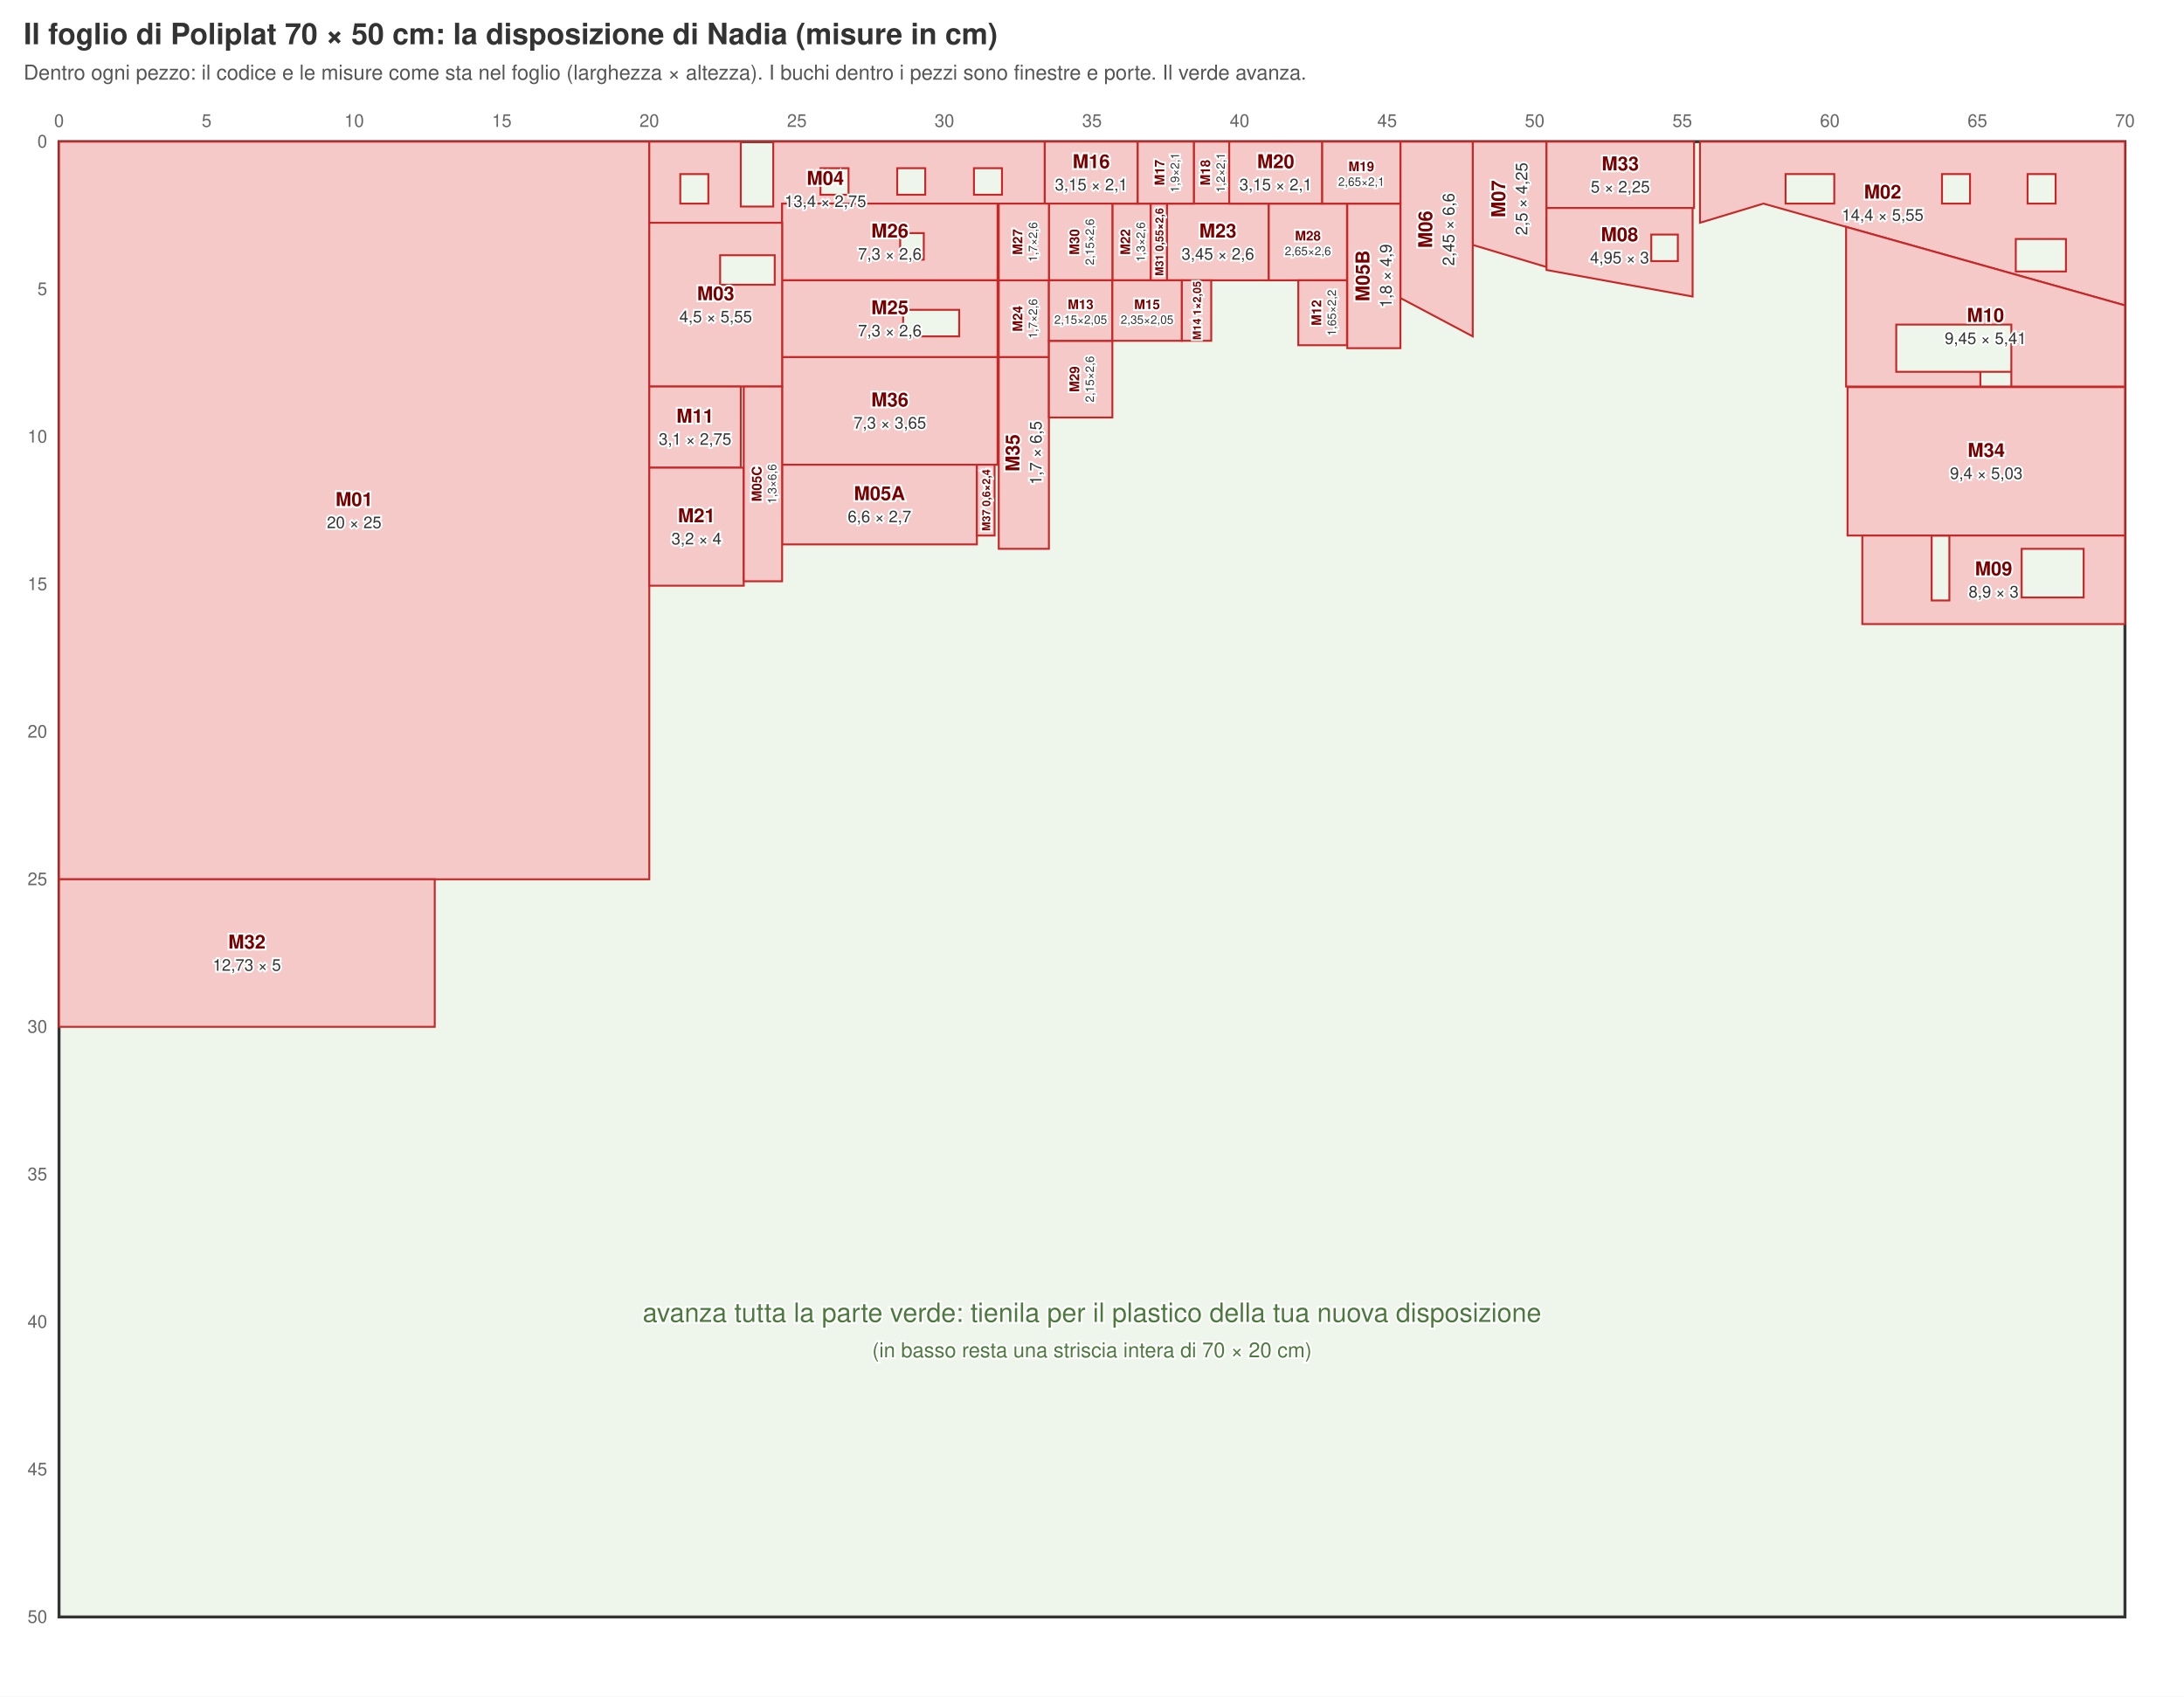
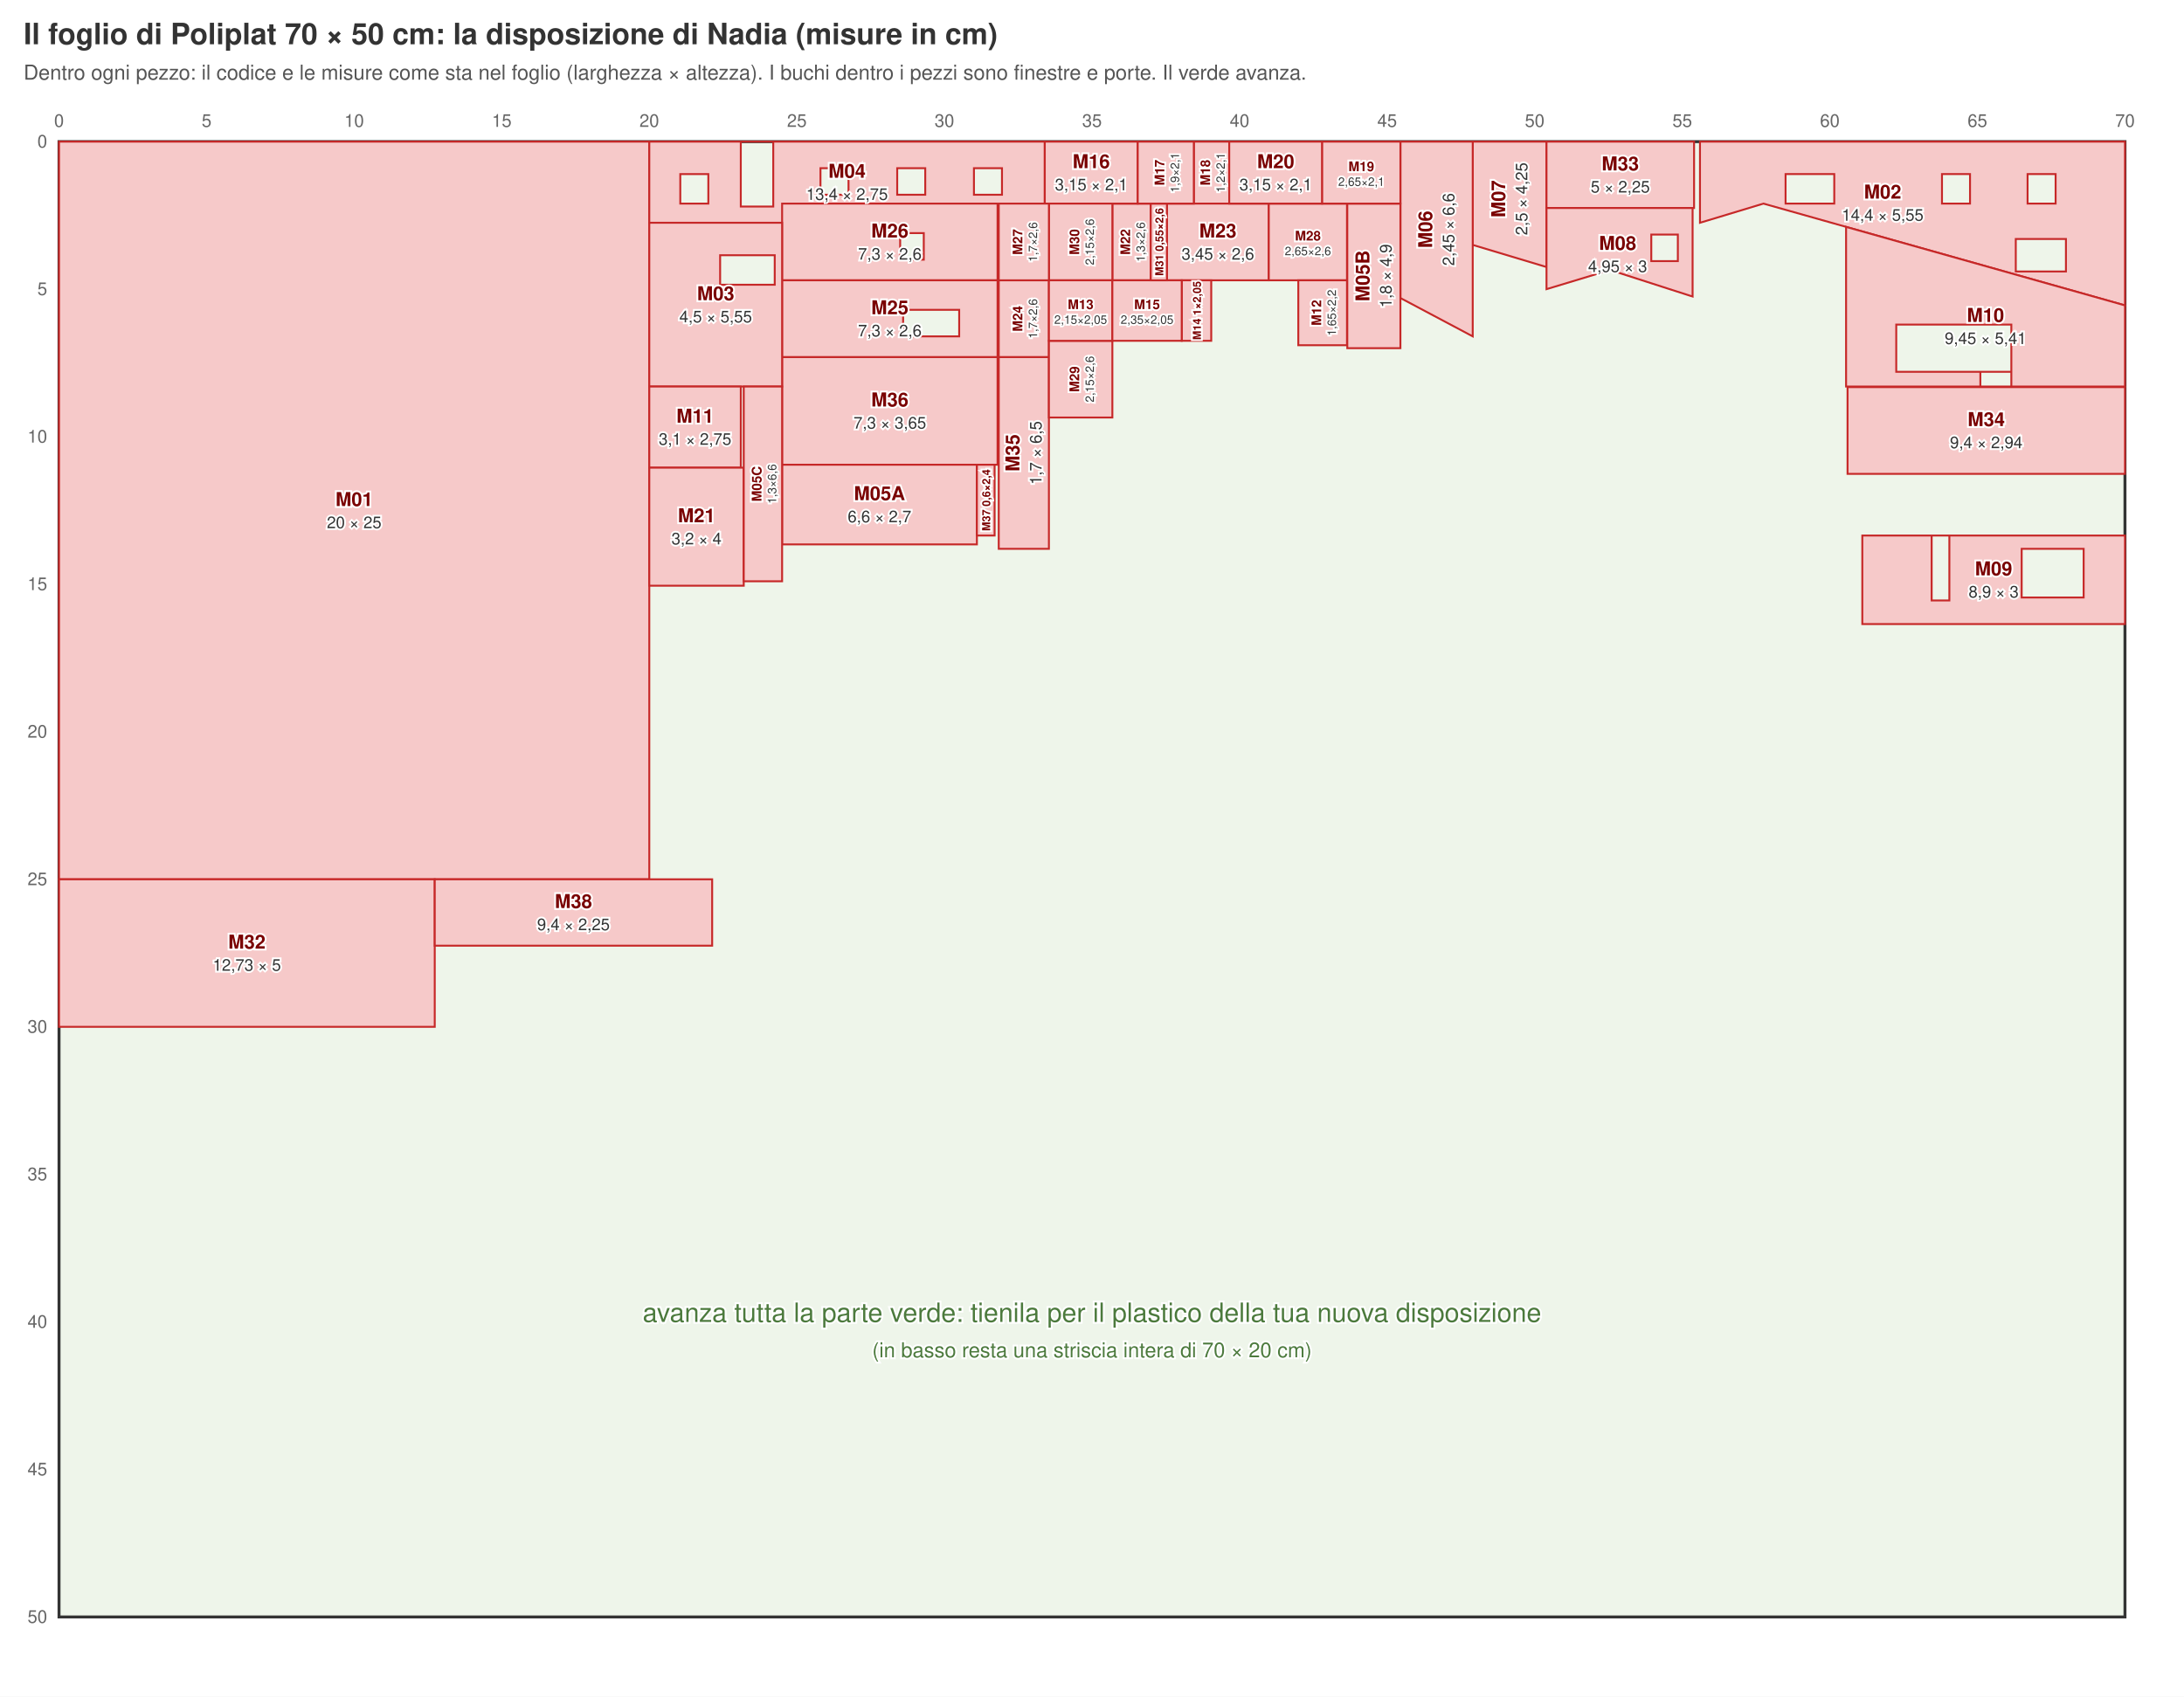
<svg xmlns="http://www.w3.org/2000/svg" viewBox="0 0 1480 1150" width="1480" height="1150">
  <rect width="100%" height="100%" fill="#ffffff" />
  <text x="16" y="30" font-family="Helvetica, Arial, sans-serif" font-size="20" font-weight="bold" fill="#333">Il foglio di Poliplat 70 × 50 cm: la disposizione di Nadia (misure in cm)</text>
  <text x="16" y="54" font-family="Helvetica, Arial, sans-serif" font-size="14" fill="#555">Dentro ogni pezzo: il codice e le misure come sta nel foglio (larghezza × altezza). I buchi dentro i pezzi sono finestre e porte. Il verde avanza.</text>
  <rect x="40" y="96" width="1400.0" height="1000.0" fill="#eef5ea" stroke="#333" stroke-width="2" />
  <text x="40.0" y="86.0" font-family="Helvetica, Arial, sans-serif" font-size="12" fill="#666" text-anchor="middle" stroke="#fff" stroke-width="2.5" paint-order="stroke">0</text>
  <text x="140.0" y="86.0" font-family="Helvetica, Arial, sans-serif" font-size="12" fill="#666" text-anchor="middle" stroke="#fff" stroke-width="2.5" paint-order="stroke">5</text>
  <text x="240.0" y="86.0" font-family="Helvetica, Arial, sans-serif" font-size="12" fill="#666" text-anchor="middle" stroke="#fff" stroke-width="2.5" paint-order="stroke">10</text>
  <text x="340.0" y="86.0" font-family="Helvetica, Arial, sans-serif" font-size="12" fill="#666" text-anchor="middle" stroke="#fff" stroke-width="2.5" paint-order="stroke">15</text>
  <text x="440.0" y="86.0" font-family="Helvetica, Arial, sans-serif" font-size="12" fill="#666" text-anchor="middle" stroke="#fff" stroke-width="2.5" paint-order="stroke">20</text>
  <text x="540.0" y="86.0" font-family="Helvetica, Arial, sans-serif" font-size="12" fill="#666" text-anchor="middle" stroke="#fff" stroke-width="2.5" paint-order="stroke">25</text>
  <text x="640.0" y="86.0" font-family="Helvetica, Arial, sans-serif" font-size="12" fill="#666" text-anchor="middle" stroke="#fff" stroke-width="2.5" paint-order="stroke">30</text>
  <text x="740.0" y="86.0" font-family="Helvetica, Arial, sans-serif" font-size="12" fill="#666" text-anchor="middle" stroke="#fff" stroke-width="2.5" paint-order="stroke">35</text>
  <text x="840.0" y="86.0" font-family="Helvetica, Arial, sans-serif" font-size="12" fill="#666" text-anchor="middle" stroke="#fff" stroke-width="2.5" paint-order="stroke">40</text>
  <text x="940.0" y="86.0" font-family="Helvetica, Arial, sans-serif" font-size="12" fill="#666" text-anchor="middle" stroke="#fff" stroke-width="2.5" paint-order="stroke">45</text>
  <text x="1040.0" y="86.0" font-family="Helvetica, Arial, sans-serif" font-size="12" fill="#666" text-anchor="middle" stroke="#fff" stroke-width="2.5" paint-order="stroke">50</text>
  <text x="1140.0" y="86.0" font-family="Helvetica, Arial, sans-serif" font-size="12" fill="#666" text-anchor="middle" stroke="#fff" stroke-width="2.5" paint-order="stroke">55</text>
  <text x="1240.0" y="86.0" font-family="Helvetica, Arial, sans-serif" font-size="12" fill="#666" text-anchor="middle" stroke="#fff" stroke-width="2.5" paint-order="stroke">60</text>
  <text x="1340.0" y="86.0" font-family="Helvetica, Arial, sans-serif" font-size="12" fill="#666" text-anchor="middle" stroke="#fff" stroke-width="2.5" paint-order="stroke">65</text>
  <text x="1440.0" y="86.0" font-family="Helvetica, Arial, sans-serif" font-size="12" fill="#666" text-anchor="middle" stroke="#fff" stroke-width="2.5" paint-order="stroke">70</text>
  <text x="32.0" y="100.0" font-family="Helvetica, Arial, sans-serif" font-size="12" fill="#666" text-anchor="end" stroke="#fff" stroke-width="2.5" paint-order="stroke">0</text>
  <text x="32.0" y="200.0" font-family="Helvetica, Arial, sans-serif" font-size="12" fill="#666" text-anchor="end" stroke="#fff" stroke-width="2.5" paint-order="stroke">5</text>
  <text x="32.0" y="300.0" font-family="Helvetica, Arial, sans-serif" font-size="12" fill="#666" text-anchor="end" stroke="#fff" stroke-width="2.5" paint-order="stroke">10</text>
  <text x="32.0" y="400.0" font-family="Helvetica, Arial, sans-serif" font-size="12" fill="#666" text-anchor="end" stroke="#fff" stroke-width="2.5" paint-order="stroke">15</text>
  <text x="32.0" y="500.0" font-family="Helvetica, Arial, sans-serif" font-size="12" fill="#666" text-anchor="end" stroke="#fff" stroke-width="2.5" paint-order="stroke">20</text>
  <text x="32.0" y="600.0" font-family="Helvetica, Arial, sans-serif" font-size="12" fill="#666" text-anchor="end" stroke="#fff" stroke-width="2.5" paint-order="stroke">25</text>
  <text x="32.0" y="700.0" font-family="Helvetica, Arial, sans-serif" font-size="12" fill="#666" text-anchor="end" stroke="#fff" stroke-width="2.5" paint-order="stroke">30</text>
  <text x="32.0" y="800.0" font-family="Helvetica, Arial, sans-serif" font-size="12" fill="#666" text-anchor="end" stroke="#fff" stroke-width="2.5" paint-order="stroke">35</text>
  <text x="32.0" y="900.0" font-family="Helvetica, Arial, sans-serif" font-size="12" fill="#666" text-anchor="end" stroke="#fff" stroke-width="2.5" paint-order="stroke">40</text>
  <text x="32.0" y="1000.0" font-family="Helvetica, Arial, sans-serif" font-size="12" fill="#666" text-anchor="end" stroke="#fff" stroke-width="2.5" paint-order="stroke">45</text>
  <text x="32.0" y="1100.0" font-family="Helvetica, Arial, sans-serif" font-size="12" fill="#666" text-anchor="end" stroke="#fff" stroke-width="2.5" paint-order="stroke">50</text>
  <path d="M 40.0 96.0 L 40.0 596.0 L 440.0 596.0 L 440.0 96.0 Z" fill="#f6c9c9" fill-rule="evenodd" stroke="#c62828" stroke-width="1.3" />
  <path d="M 1440.0 96.0 L 1152.0 96.0 L 1152.0 151.0 L 1195.0 138.0 L 1440.0 207.0 Z M 1393.0 118.0 L 1374.0 118.0 L 1374.0 138.0 L 1393.0 138.0 Z M 1335.0 118.0 L 1316.0 118.0 L 1316.0 138.0 L 1335.0 138.0 Z M 1243.0 118.0 L 1210.0 118.0 L 1210.0 138.0 L 1243.0 138.0 Z M 1400.0 162.0 L 1366.0 162.0 L 1366.0 184.0 L 1400.0 184.0 Z" fill="#f6c9c9" fill-rule="evenodd" stroke="#c62828" stroke-width="1.3" />
  <path d="M 1251.0 262.0 L 1440.0 262.0 L 1440.0 207.0 L 1251.0 153.8 Z M 1285.0 252.0 L 1363.0 252.0 L 1363.0 220.0 L 1285.0 220.0 Z M 1342.0 262.0 L 1363.0 262.0 L 1363.0 252.0 L 1342.0 252.0 Z" fill="#f6c9c9" fill-rule="evenodd" stroke="#c62828" stroke-width="1.3" />
  <path d="M 1048.0 96.0 L 998.0 96.0 L 998.0 166.0 L 1048.0 181.0 Z" fill="#f6c9c9" fill-rule="evenodd" stroke="#c62828" stroke-width="1.3" />
-   <path d="M 440.0 96.0 L 708.0 96.0 L 708.0 138.0 L 530.0 138.0 L 530.0 151.0 L 440.0 151.0 Z M 461.0 118.0 L 480.0 118.0 L 480.0 138.0 L 461.0 138.0 Z M 502.0 96.0 L 524.0 96.0 L 524.0 140.0 L 502.0 140.0 Z M 556.0 114.0 L 575.0 114.0 L 575.0 132.0 L 556.0 132.0 Z M 608.0 114.0 L 627.0 114.0 L 627.0 132.0 L 608.0 132.0 Z M 660.0 114.0 L 679.0 114.0 L 679.0 132.0 L 660.0 132.0 Z" fill="#f6c9c9" fill-rule="evenodd" stroke="#c62828" stroke-width="1.3" />
+   <path d="M 440.0 96.0 L 708.0 96.0 L 708.0 151.0 L 440.0 151.0 Z M 461.0 138.0 L 480.0 138.0 L 480.0 118.0 L 461.0 118.0 Z M 502.0 140.0 L 524.0 140.0 L 524.0 96.0 L 502.0 96.0 Z M 556.0 132.0 L 575.0 132.0 L 575.0 114.0 L 556.0 114.0 Z M 608.0 132.0 L 627.0 132.0 L 627.0 114.0 L 608.0 114.0 Z M 660.0 132.0 L 679.0 132.0 L 679.0 114.0 L 660.0 114.0 Z" fill="#f6c9c9" fill-rule="evenodd" stroke="#c62828" stroke-width="1.3" />
  <path d="M 40.0 696.0 L 294.6 696.0 L 294.6 596.0 L 40.0 596.0 Z" fill="#f6c9c9" fill-rule="evenodd" stroke="#c62828" stroke-width="1.3" />
-   <path d="M 1440.0 363.0 L 1440.0 262.4 L 1252.0 262.4 L 1252.0 363.0 Z" fill="#f6c9c9" fill-rule="evenodd" stroke="#c62828" stroke-width="1.3" />
+   <path d="M 1252.0 321.2 L 1252.0 262.4 L 1440.0 262.4 L 1440.0 321.2 Z" fill="#f6c9c9" fill-rule="evenodd" stroke="#c62828" stroke-width="1.3" />
  <path d="M 1440.0 363.0 L 1262.0 363.0 L 1262.0 423.0 L 1440.0 423.0 Z M 1412.0 372.0 L 1370.0 372.0 L 1370.0 405.0 L 1412.0 405.0 Z M 1321.0 363.0 L 1309.0 363.0 L 1309.0 407.0 L 1321.0 407.0 Z" fill="#f6c9c9" fill-rule="evenodd" stroke="#c62828" stroke-width="1.3" />
  <path d="M 676.0 242.0 L 530.0 242.0 L 530.0 315.0 L 676.0 315.0 Z" fill="#f6c9c9" fill-rule="evenodd" stroke="#c62828" stroke-width="1.3" />
  <path d="M 676.0 138.0 L 530.0 138.0 L 530.0 190.0 L 676.0 190.0 Z M 626.0 158.0 L 610.0 158.0 L 610.0 176.0 L 626.0 176.0 Z" fill="#f6c9c9" fill-rule="evenodd" stroke="#c62828" stroke-width="1.3" />
  <path d="M 753.8 190.0 L 779.8 190.0 L 779.8 138.0 L 753.8 138.0 Z" fill="#f6c9c9" fill-rule="evenodd" stroke="#c62828" stroke-width="1.3" />
  <path d="M 710.8 242.0 L 676.8 242.0 L 676.8 372.0 L 710.8 372.0 Z" fill="#f6c9c9" fill-rule="evenodd" stroke="#c62828" stroke-width="1.3" />
  <path d="M 710.8 190.0 L 676.8 190.0 L 676.8 242.0 L 710.8 242.0 Z" fill="#f6c9c9" fill-rule="evenodd" stroke="#c62828" stroke-width="1.3" />
  <path d="M 676.0 190.0 L 530.0 190.0 L 530.0 242.0 L 676.0 242.0 Z M 650.0 210.0 L 612.0 210.0 L 612.0 228.0 L 650.0 228.0 Z" fill="#f6c9c9" fill-rule="evenodd" stroke="#c62828" stroke-width="1.3" />
  <path d="M 662.0 369.0 L 662.0 315.0 L 530.0 315.0 L 530.0 369.0 Z" fill="#f6c9c9" fill-rule="evenodd" stroke="#c62828" stroke-width="1.3" />
  <path d="M 998.0 96.0 L 949.0 96.0 L 949.0 202.0 L 998.0 228.0 Z" fill="#f6c9c9" fill-rule="evenodd" stroke="#c62828" stroke-width="1.3" />
  <path d="M 530.0 151.0 L 440.0 151.0 L 440.0 262.0 L 530.0 262.0 Z M 525.0 173.0 L 488.0 173.0 L 488.0 193.0 L 525.0 193.0 Z" fill="#f6c9c9" fill-rule="evenodd" stroke="#c62828" stroke-width="1.3" />
  <path d="M 1048.0 96.0 L 1048.0 141.0 L 1148.0 141.0 L 1148.0 96.0 Z" fill="#f6c9c9" fill-rule="evenodd" stroke="#c62828" stroke-width="1.3" />
  <path d="M 662.0 363.0 L 674.0 363.0 L 674.0 315.0 L 662.0 315.0 Z" fill="#f6c9c9" fill-rule="evenodd" stroke="#c62828" stroke-width="1.3" />
  <path d="M 502.0 262.0 L 440.0 262.0 L 440.0 317.0 L 502.0 317.0 Z" fill="#f6c9c9" fill-rule="evenodd" stroke="#c62828" stroke-width="1.3" />
  <path d="M 913.0 138.0 L 913.0 236.0 L 949.0 236.0 L 949.0 138.0 Z" fill="#f6c9c9" fill-rule="evenodd" stroke="#c62828" stroke-width="1.3" />
-   <path d="M 1147.0 141.0 L 1048.0 141.0 L 1048.0 183.0 L 1147.0 201.0 Z M 1137.0 159.0 L 1119.0 159.0 L 1119.0 177.0 L 1137.0 177.0 Z" fill="#f6c9c9" fill-rule="evenodd" stroke="#c62828" stroke-width="1.3" />
+   <path d="M 1147.0 141.0 L 1048.0 141.0 L 1048.0 196.0 L 1091.0 183.0 L 1147.0 201.0 Z M 1137.0 177.0 L 1119.0 177.0 L 1119.0 159.0 L 1137.0 159.0 Z" fill="#f6c9c9" fill-rule="evenodd" stroke="#c62828" stroke-width="1.3" />
  <path d="M 710.8 283.0 L 753.8 283.0 L 753.8 231.0 L 710.8 231.0 Z" fill="#f6c9c9" fill-rule="evenodd" stroke="#c62828" stroke-width="1.3" />
  <path d="M 504.0 317.0 L 440.0 317.0 L 440.0 397.0 L 504.0 397.0 Z" fill="#f6c9c9" fill-rule="evenodd" stroke="#c62828" stroke-width="1.3" />
  <path d="M 504.0 394.0 L 530.0 394.0 L 530.0 262.0 L 504.0 262.0 Z" fill="#f6c9c9" fill-rule="evenodd" stroke="#c62828" stroke-width="1.3" />
  <path d="M 833.0 96.0 L 809.0 96.0 L 809.0 138.0 L 833.0 138.0 Z" fill="#f6c9c9" fill-rule="evenodd" stroke="#c62828" stroke-width="1.3" />
  <path d="M 708.0 138.0 L 771.0 138.0 L 771.0 96.0 L 708.0 96.0 Z" fill="#f6c9c9" fill-rule="evenodd" stroke="#c62828" stroke-width="1.3" />
  <path d="M 790.8 190.0 L 859.8 190.0 L 859.8 138.0 L 790.8 138.0 Z" fill="#f6c9c9" fill-rule="evenodd" stroke="#c62828" stroke-width="1.3" />
  <path d="M 820.8 190.0 L 800.8 190.0 L 800.8 231.0 L 820.8 231.0 Z" fill="#f6c9c9" fill-rule="evenodd" stroke="#c62828" stroke-width="1.3" />
  <path d="M 859.8 190.0 L 912.8 190.0 L 912.8 138.0 L 859.8 138.0 Z" fill="#f6c9c9" fill-rule="evenodd" stroke="#c62828" stroke-width="1.3" />
  <path d="M 833.0 138.0 L 896.0 138.0 L 896.0 96.0 L 833.0 96.0 Z" fill="#f6c9c9" fill-rule="evenodd" stroke="#c62828" stroke-width="1.3" />
  <path d="M 949.0 96.0 L 896.0 96.0 L 896.0 138.0 L 949.0 138.0 Z" fill="#f6c9c9" fill-rule="evenodd" stroke="#c62828" stroke-width="1.3" />
  <path d="M 710.8 190.0 L 753.8 190.0 L 753.8 138.0 L 710.8 138.0 Z" fill="#f6c9c9" fill-rule="evenodd" stroke="#c62828" stroke-width="1.3" />
  <path d="M 710.8 231.0 L 753.8 231.0 L 753.8 190.0 L 710.8 190.0 Z" fill="#f6c9c9" fill-rule="evenodd" stroke="#c62828" stroke-width="1.3" />
  <path d="M 912.8 190.0 L 879.8 190.0 L 879.8 234.0 L 912.8 234.0 Z" fill="#f6c9c9" fill-rule="evenodd" stroke="#c62828" stroke-width="1.3" />
  <path d="M 753.8 231.0 L 800.8 231.0 L 800.8 190.0 L 753.8 190.0 Z" fill="#f6c9c9" fill-rule="evenodd" stroke="#c62828" stroke-width="1.3" />
  <path d="M 710.8 138.0 L 676.8 138.0 L 676.8 190.0 L 710.8 190.0 Z" fill="#f6c9c9" fill-rule="evenodd" stroke="#c62828" stroke-width="1.3" />
  <path d="M 779.8 190.0 L 790.8 190.0 L 790.8 138.0 L 779.8 138.0 Z" fill="#f6c9c9" fill-rule="evenodd" stroke="#c62828" stroke-width="1.3" />
  <path d="M 809.0 96.0 L 771.0 96.0 L 771.0 138.0 L 809.0 138.0 Z" fill="#f6c9c9" fill-rule="evenodd" stroke="#c62828" stroke-width="1.3" />
+   <path d="M 482.6 596.0 L 482.6 641.0 L 294.6 641.0 L 294.6 596.0 Z" fill="#f6c9c9" fill-rule="evenodd" stroke="#c62828" stroke-width="1.3" />
  <text x="240.0" y="343.0" font-family="Helvetica, Arial, sans-serif" font-size="13" font-weight="bold" fill="#7a0000" text-anchor="middle" stroke="#fff" stroke-width="2.5" paint-order="stroke">M01</text>
  <text x="240.0" y="358.0" font-family="Helvetica, Arial, sans-serif" font-size="11" fill="#333" text-anchor="middle" stroke="#fff" stroke-width="2.5" paint-order="stroke">20 × 25</text>
  <text x="1275.8" y="134.6" font-family="Helvetica, Arial, sans-serif" font-size="13" font-weight="bold" fill="#7a0000" text-anchor="middle" stroke="#fff" stroke-width="2.5" paint-order="stroke">M02</text>
  <text x="1275.8" y="149.6" font-family="Helvetica, Arial, sans-serif" font-size="11" fill="#333" text-anchor="middle" stroke="#fff" stroke-width="2.5" paint-order="stroke">14,4 × 5,55</text>
  <text x="1345.5" y="218.2" font-family="Helvetica, Arial, sans-serif" font-size="13" font-weight="bold" fill="#7a0000" text-anchor="middle" stroke="#fff" stroke-width="2.5" paint-order="stroke">M10</text>
  <text x="1345.5" y="233.2" font-family="Helvetica, Arial, sans-serif" font-size="11" fill="#333" text-anchor="middle" stroke="#fff" stroke-width="2.5" paint-order="stroke">9,45 × 5,41</text>
  <text x="1020.0" y="134.8" font-family="Helvetica, Arial, sans-serif" font-size="13" font-weight="bold" fill="#7a0000" text-anchor="middle" stroke="#fff" stroke-width="2.5" paint-order="stroke" transform="rotate(-90 1020.0 134.8)">M07</text>
  <text x="1035.0" y="134.8" font-family="Helvetica, Arial, sans-serif" font-size="11" fill="#333" text-anchor="middle" stroke="#fff" stroke-width="2.5" paint-order="stroke" transform="rotate(-90 1035.0 134.8)">2,5 × 4,25</text>
-   <text x="559.3" y="125.3" font-family="Helvetica, Arial, sans-serif" font-size="13" font-weight="bold" fill="#7a0000" text-anchor="middle" stroke="#fff" stroke-width="2.5" paint-order="stroke">M04</text>
-   <text x="559.3" y="140.3" font-family="Helvetica, Arial, sans-serif" font-size="11" fill="#333" text-anchor="middle" stroke="#fff" stroke-width="2.5" paint-order="stroke">13,4 × 2,75</text>
+   <text x="574.0" y="120.5" font-family="Helvetica, Arial, sans-serif" font-size="13" font-weight="bold" fill="#7a0000" text-anchor="middle" stroke="#fff" stroke-width="2.5" paint-order="stroke">M04</text>
+   <text x="574.0" y="135.5" font-family="Helvetica, Arial, sans-serif" font-size="11" fill="#333" text-anchor="middle" stroke="#fff" stroke-width="2.5" paint-order="stroke">13,4 × 2,75</text>
  <text x="167.3" y="643.0" font-family="Helvetica, Arial, sans-serif" font-size="13" font-weight="bold" fill="#7a0000" text-anchor="middle" stroke="#fff" stroke-width="2.5" paint-order="stroke">M32</text>
  <text x="167.3" y="658.0" font-family="Helvetica, Arial, sans-serif" font-size="11" fill="#333" text-anchor="middle" stroke="#fff" stroke-width="2.5" paint-order="stroke">12,73 × 5</text>
-   <text x="1346.0" y="309.7" font-family="Helvetica, Arial, sans-serif" font-size="13" font-weight="bold" fill="#7a0000" text-anchor="middle" stroke="#fff" stroke-width="2.5" paint-order="stroke">M34</text>
-   <text x="1346.0" y="324.7" font-family="Helvetica, Arial, sans-serif" font-size="11" fill="#333" text-anchor="middle" stroke="#fff" stroke-width="2.5" paint-order="stroke">9,4 × 5,03</text>
+   <text x="1346.0" y="288.8" font-family="Helvetica, Arial, sans-serif" font-size="13" font-weight="bold" fill="#7a0000" text-anchor="middle" stroke="#fff" stroke-width="2.5" paint-order="stroke">M34</text>
+   <text x="1346.0" y="303.8" font-family="Helvetica, Arial, sans-serif" font-size="11" fill="#333" text-anchor="middle" stroke="#fff" stroke-width="2.5" paint-order="stroke">9,4 × 2,94</text>
  <text x="1351.0" y="390.0" font-family="Helvetica, Arial, sans-serif" font-size="13" font-weight="bold" fill="#7a0000" text-anchor="middle" stroke="#fff" stroke-width="2.5" paint-order="stroke">M09</text>
  <text x="1351.0" y="405.0" font-family="Helvetica, Arial, sans-serif" font-size="11" fill="#333" text-anchor="middle" stroke="#fff" stroke-width="2.5" paint-order="stroke">8,9 × 3</text>
  <text x="603.0" y="275.5" font-family="Helvetica, Arial, sans-serif" font-size="13" font-weight="bold" fill="#7a0000" text-anchor="middle" stroke="#fff" stroke-width="2.5" paint-order="stroke">M36</text>
  <text x="603.0" y="290.5" font-family="Helvetica, Arial, sans-serif" font-size="11" fill="#333" text-anchor="middle" stroke="#fff" stroke-width="2.5" paint-order="stroke">7,3 × 3,65</text>
  <text x="603.0" y="161.0" font-family="Helvetica, Arial, sans-serif" font-size="13" font-weight="bold" fill="#7a0000" text-anchor="middle" stroke="#fff" stroke-width="2.5" paint-order="stroke">M26</text>
  <text x="603.0" y="176.0" font-family="Helvetica, Arial, sans-serif" font-size="11" fill="#333" text-anchor="middle" stroke="#fff" stroke-width="2.5" paint-order="stroke">7,3 × 2,6</text>
  <text x="765.8" y="164.0" font-family="Helvetica, Arial, sans-serif" font-size="9" font-weight="bold" fill="#7a0000" text-anchor="middle" stroke="#fff" stroke-width="2.5" paint-order="stroke" transform="rotate(-90 765.8 164.0)">M22</text>
  <text x="775.8" y="164.0" font-family="Helvetica, Arial, sans-serif" font-size="8" fill="#333" text-anchor="middle" stroke="#fff" stroke-width="2.5" paint-order="stroke" transform="rotate(-90 775.8 164.0)">1,3×2,6</text>
  <text x="690.8" y="307.0" font-family="Helvetica, Arial, sans-serif" font-size="13" font-weight="bold" fill="#7a0000" text-anchor="middle" stroke="#fff" stroke-width="2.5" paint-order="stroke" transform="rotate(-90 690.8 307.0)">M35</text>
  <text x="705.8" y="307.0" font-family="Helvetica, Arial, sans-serif" font-size="11" fill="#333" text-anchor="middle" stroke="#fff" stroke-width="2.5" paint-order="stroke" transform="rotate(-90 705.8 307.0)">1,7 × 6,5</text>
  <text x="692.8" y="216.0" font-family="Helvetica, Arial, sans-serif" font-size="9" font-weight="bold" fill="#7a0000" text-anchor="middle" stroke="#fff" stroke-width="2.5" paint-order="stroke" transform="rotate(-90 692.8 216.0)">M24</text>
  <text x="702.8" y="216.0" font-family="Helvetica, Arial, sans-serif" font-size="8" fill="#333" text-anchor="middle" stroke="#fff" stroke-width="2.5" paint-order="stroke" transform="rotate(-90 702.8 216.0)">1,7×2,6</text>
  <text x="603.0" y="213.0" font-family="Helvetica, Arial, sans-serif" font-size="13" font-weight="bold" fill="#7a0000" text-anchor="middle" stroke="#fff" stroke-width="2.5" paint-order="stroke">M25</text>
  <text x="603.0" y="228.0" font-family="Helvetica, Arial, sans-serif" font-size="11" fill="#333" text-anchor="middle" stroke="#fff" stroke-width="2.5" paint-order="stroke">7,3 × 2,6</text>
  <text x="596.0" y="339.0" font-family="Helvetica, Arial, sans-serif" font-size="13" font-weight="bold" fill="#7a0000" text-anchor="middle" stroke="#fff" stroke-width="2.5" paint-order="stroke">M05A</text>
  <text x="596.0" y="354.0" font-family="Helvetica, Arial, sans-serif" font-size="11" fill="#333" text-anchor="middle" stroke="#fff" stroke-width="2.5" paint-order="stroke">6,6 × 2,7</text>
  <text x="970.5" y="155.5" font-family="Helvetica, Arial, sans-serif" font-size="13" font-weight="bold" fill="#7a0000" text-anchor="middle" stroke="#fff" stroke-width="2.5" paint-order="stroke" transform="rotate(-90 970.5 155.5)">M06</text>
  <text x="985.5" y="155.5" font-family="Helvetica, Arial, sans-serif" font-size="11" fill="#333" text-anchor="middle" stroke="#fff" stroke-width="2.5" paint-order="stroke" transform="rotate(-90 985.5 155.5)">2,45 × 6,6</text>
  <text x="485.0" y="203.5" font-family="Helvetica, Arial, sans-serif" font-size="13" font-weight="bold" fill="#7a0000" text-anchor="middle" stroke="#fff" stroke-width="2.5" paint-order="stroke">M03</text>
  <text x="485.0" y="218.5" font-family="Helvetica, Arial, sans-serif" font-size="11" fill="#333" text-anchor="middle" stroke="#fff" stroke-width="2.5" paint-order="stroke">4,5 × 5,55</text>
  <text x="1098.0" y="115.5" font-family="Helvetica, Arial, sans-serif" font-size="13" font-weight="bold" fill="#7a0000" text-anchor="middle" stroke="#fff" stroke-width="2.5" paint-order="stroke">M33</text>
  <text x="1098.0" y="130.5" font-family="Helvetica, Arial, sans-serif" font-size="11" fill="#333" text-anchor="middle" stroke="#fff" stroke-width="2.5" paint-order="stroke">5 × 2,25</text>
  <text x="671.0" y="339.0" font-family="Helvetica, Arial, sans-serif" font-size="7.5" font-weight="bold" fill="#7a0000" text-anchor="middle" stroke="#fff" stroke-width="2.5" paint-order="stroke" transform="rotate(-90 671.0 339.0)">M37 0,6×2,4</text>
  <text x="471.0" y="286.5" font-family="Helvetica, Arial, sans-serif" font-size="13" font-weight="bold" fill="#7a0000" text-anchor="middle" stroke="#fff" stroke-width="2.5" paint-order="stroke">M11</text>
  <text x="471.0" y="301.5" font-family="Helvetica, Arial, sans-serif" font-size="11" fill="#333" text-anchor="middle" stroke="#fff" stroke-width="2.5" paint-order="stroke">3,1 × 2,75</text>
  <text x="928.0" y="187.0" font-family="Helvetica, Arial, sans-serif" font-size="13" font-weight="bold" fill="#7a0000" text-anchor="middle" stroke="#fff" stroke-width="2.5" paint-order="stroke" transform="rotate(-90 928.0 187.0)">M05B</text>
  <text x="943.0" y="187.0" font-family="Helvetica, Arial, sans-serif" font-size="11" fill="#333" text-anchor="middle" stroke="#fff" stroke-width="2.5" paint-order="stroke" transform="rotate(-90 943.0 187.0)">1,8 × 4,9</text>
-   <text x="1097.5" y="163.5" font-family="Helvetica, Arial, sans-serif" font-size="13" font-weight="bold" fill="#7a0000" text-anchor="middle" stroke="#fff" stroke-width="2.5" paint-order="stroke">M08</text>
-   <text x="1097.5" y="178.5" font-family="Helvetica, Arial, sans-serif" font-size="11" fill="#333" text-anchor="middle" stroke="#fff" stroke-width="2.5" paint-order="stroke">4,95 × 3</text>
+   <text x="1096.2" y="169.4" font-family="Helvetica, Arial, sans-serif" font-size="13" font-weight="bold" fill="#7a0000" text-anchor="middle" stroke="#fff" stroke-width="2.5" paint-order="stroke">M08</text>
+   <text x="1096.2" y="184.4" font-family="Helvetica, Arial, sans-serif" font-size="11" fill="#333" text-anchor="middle" stroke="#fff" stroke-width="2.5" paint-order="stroke">4,95 × 3</text>
  <text x="731.3" y="257.0" font-family="Helvetica, Arial, sans-serif" font-size="9" font-weight="bold" fill="#7a0000" text-anchor="middle" stroke="#fff" stroke-width="2.5" paint-order="stroke" transform="rotate(-90 731.3 257.0)">M29</text>
  <text x="741.3" y="257.0" font-family="Helvetica, Arial, sans-serif" font-size="8" fill="#333" text-anchor="middle" stroke="#fff" stroke-width="2.5" paint-order="stroke" transform="rotate(-90 741.3 257.0)">2,15×2,6</text>
  <text x="472.0" y="354.0" font-family="Helvetica, Arial, sans-serif" font-size="13" font-weight="bold" fill="#7a0000" text-anchor="middle" stroke="#fff" stroke-width="2.5" paint-order="stroke">M21</text>
  <text x="472.0" y="369.0" font-family="Helvetica, Arial, sans-serif" font-size="11" fill="#333" text-anchor="middle" stroke="#fff" stroke-width="2.5" paint-order="stroke">3,2 × 4</text>
  <text x="516.0" y="328.0" font-family="Helvetica, Arial, sans-serif" font-size="9" font-weight="bold" fill="#7a0000" text-anchor="middle" stroke="#fff" stroke-width="2.5" paint-order="stroke" transform="rotate(-90 516.0 328.0)">M05C</text>
  <text x="526.0" y="328.0" font-family="Helvetica, Arial, sans-serif" font-size="8" fill="#333" text-anchor="middle" stroke="#fff" stroke-width="2.5" paint-order="stroke" transform="rotate(-90 526.0 328.0)">1,3×6,6</text>
  <text x="820.0" y="117.0" font-family="Helvetica, Arial, sans-serif" font-size="9" font-weight="bold" fill="#7a0000" text-anchor="middle" stroke="#fff" stroke-width="2.5" paint-order="stroke" transform="rotate(-90 820.0 117.0)">M18</text>
  <text x="830.0" y="117.0" font-family="Helvetica, Arial, sans-serif" font-size="8" fill="#333" text-anchor="middle" stroke="#fff" stroke-width="2.5" paint-order="stroke" transform="rotate(-90 830.0 117.0)">1,2×2,1</text>
  <text x="739.5" y="114.0" font-family="Helvetica, Arial, sans-serif" font-size="13" font-weight="bold" fill="#7a0000" text-anchor="middle" stroke="#fff" stroke-width="2.5" paint-order="stroke">M16</text>
  <text x="739.5" y="129.0" font-family="Helvetica, Arial, sans-serif" font-size="11" fill="#333" text-anchor="middle" stroke="#fff" stroke-width="2.5" paint-order="stroke">3,15 × 2,1</text>
  <text x="825.3" y="161.0" font-family="Helvetica, Arial, sans-serif" font-size="13" font-weight="bold" fill="#7a0000" text-anchor="middle" stroke="#fff" stroke-width="2.5" paint-order="stroke">M23</text>
  <text x="825.3" y="176.0" font-family="Helvetica, Arial, sans-serif" font-size="11" fill="#333" text-anchor="middle" stroke="#fff" stroke-width="2.5" paint-order="stroke">3,45 × 2,6</text>
  <text x="813.8" y="210.5" font-family="Helvetica, Arial, sans-serif" font-size="7.5" font-weight="bold" fill="#7a0000" text-anchor="middle" stroke="#fff" stroke-width="2.5" paint-order="stroke" transform="rotate(-90 813.8 210.5)">M14 1×2,05</text>
  <text x="886.3" y="163.0" font-family="Helvetica, Arial, sans-serif" font-size="9" font-weight="bold" fill="#7a0000" text-anchor="middle" stroke="#fff" stroke-width="2.5" paint-order="stroke">M28</text>
  <text x="886.3" y="173.0" font-family="Helvetica, Arial, sans-serif" font-size="8" fill="#333" text-anchor="middle" stroke="#fff" stroke-width="2.5" paint-order="stroke">2,65×2,6</text>
  <text x="864.5" y="114.0" font-family="Helvetica, Arial, sans-serif" font-size="13" font-weight="bold" fill="#7a0000" text-anchor="middle" stroke="#fff" stroke-width="2.5" paint-order="stroke">M20</text>
  <text x="864.5" y="129.0" font-family="Helvetica, Arial, sans-serif" font-size="11" fill="#333" text-anchor="middle" stroke="#fff" stroke-width="2.5" paint-order="stroke">3,15 × 2,1</text>
  <text x="922.5" y="116.0" font-family="Helvetica, Arial, sans-serif" font-size="9" font-weight="bold" fill="#7a0000" text-anchor="middle" stroke="#fff" stroke-width="2.5" paint-order="stroke">M19</text>
  <text x="922.5" y="126.0" font-family="Helvetica, Arial, sans-serif" font-size="8" fill="#333" text-anchor="middle" stroke="#fff" stroke-width="2.5" paint-order="stroke">2,65×2,1</text>
  <text x="731.3" y="164.0" font-family="Helvetica, Arial, sans-serif" font-size="9" font-weight="bold" fill="#7a0000" text-anchor="middle" stroke="#fff" stroke-width="2.5" paint-order="stroke" transform="rotate(-90 731.3 164.0)">M30</text>
  <text x="741.3" y="164.0" font-family="Helvetica, Arial, sans-serif" font-size="8" fill="#333" text-anchor="middle" stroke="#fff" stroke-width="2.5" paint-order="stroke" transform="rotate(-90 741.3 164.0)">2,15×2,6</text>
  <text x="732.3" y="209.5" font-family="Helvetica, Arial, sans-serif" font-size="9" font-weight="bold" fill="#7a0000" text-anchor="middle" stroke="#fff" stroke-width="2.5" paint-order="stroke">M13</text>
  <text x="732.3" y="219.5" font-family="Helvetica, Arial, sans-serif" font-size="8" fill="#333" text-anchor="middle" stroke="#fff" stroke-width="2.5" paint-order="stroke">2,15×2,05</text>
  <text x="895.3" y="212.0" font-family="Helvetica, Arial, sans-serif" font-size="9" font-weight="bold" fill="#7a0000" text-anchor="middle" stroke="#fff" stroke-width="2.5" paint-order="stroke" transform="rotate(-90 895.3 212.0)">M12</text>
  <text x="905.3" y="212.0" font-family="Helvetica, Arial, sans-serif" font-size="8" fill="#333" text-anchor="middle" stroke="#fff" stroke-width="2.5" paint-order="stroke" transform="rotate(-90 905.3 212.0)">1,65×2,2</text>
  <text x="777.3" y="209.5" font-family="Helvetica, Arial, sans-serif" font-size="9" font-weight="bold" fill="#7a0000" text-anchor="middle" stroke="#fff" stroke-width="2.5" paint-order="stroke">M15</text>
  <text x="777.3" y="219.5" font-family="Helvetica, Arial, sans-serif" font-size="8" fill="#333" text-anchor="middle" stroke="#fff" stroke-width="2.5" paint-order="stroke">2,35×2,05</text>
  <text x="692.8" y="164.0" font-family="Helvetica, Arial, sans-serif" font-size="9" font-weight="bold" fill="#7a0000" text-anchor="middle" stroke="#fff" stroke-width="2.5" paint-order="stroke" transform="rotate(-90 692.8 164.0)">M27</text>
  <text x="702.8" y="164.0" font-family="Helvetica, Arial, sans-serif" font-size="8" fill="#333" text-anchor="middle" stroke="#fff" stroke-width="2.5" paint-order="stroke" transform="rotate(-90 702.8 164.0)">1,7×2,6</text>
  <text x="788.3" y="164.0" font-family="Helvetica, Arial, sans-serif" font-size="7.5" font-weight="bold" fill="#7a0000" text-anchor="middle" stroke="#fff" stroke-width="2.5" paint-order="stroke" transform="rotate(-90 788.3 164.0)">M31 0,55×2,6</text>
  <text x="789.0" y="117.0" font-family="Helvetica, Arial, sans-serif" font-size="9" font-weight="bold" fill="#7a0000" text-anchor="middle" stroke="#fff" stroke-width="2.5" paint-order="stroke" transform="rotate(-90 789.0 117.0)">M17</text>
  <text x="799.0" y="117.0" font-family="Helvetica, Arial, sans-serif" font-size="8" fill="#333" text-anchor="middle" stroke="#fff" stroke-width="2.5" paint-order="stroke" transform="rotate(-90 799.0 117.0)">1,9×2,1</text>
+   <text x="388.6" y="615.5" font-family="Helvetica, Arial, sans-serif" font-size="13" font-weight="bold" fill="#7a0000" text-anchor="middle" stroke="#fff" stroke-width="2.5" paint-order="stroke">M38</text>
+   <text x="388.6" y="630.5" font-family="Helvetica, Arial, sans-serif" font-size="11" fill="#333" text-anchor="middle" stroke="#fff" stroke-width="2.5" paint-order="stroke">9,4 × 2,25</text>
  <text x="740.0" y="896.0" font-family="Helvetica, Arial, sans-serif" font-size="18" fill="#4c7a3d" text-anchor="middle" stroke="#fff" stroke-width="2.5" paint-order="stroke">avanza tutta la parte verde: tienila per il plastico della tua nuova disposizione</text>
  <text x="740.0" y="920.0" font-family="Helvetica, Arial, sans-serif" font-size="14" fill="#4c7a3d" text-anchor="middle" stroke="#fff" stroke-width="2.5" paint-order="stroke">(in basso resta una striscia intera di 70 × 20 cm)</text>
</svg>
